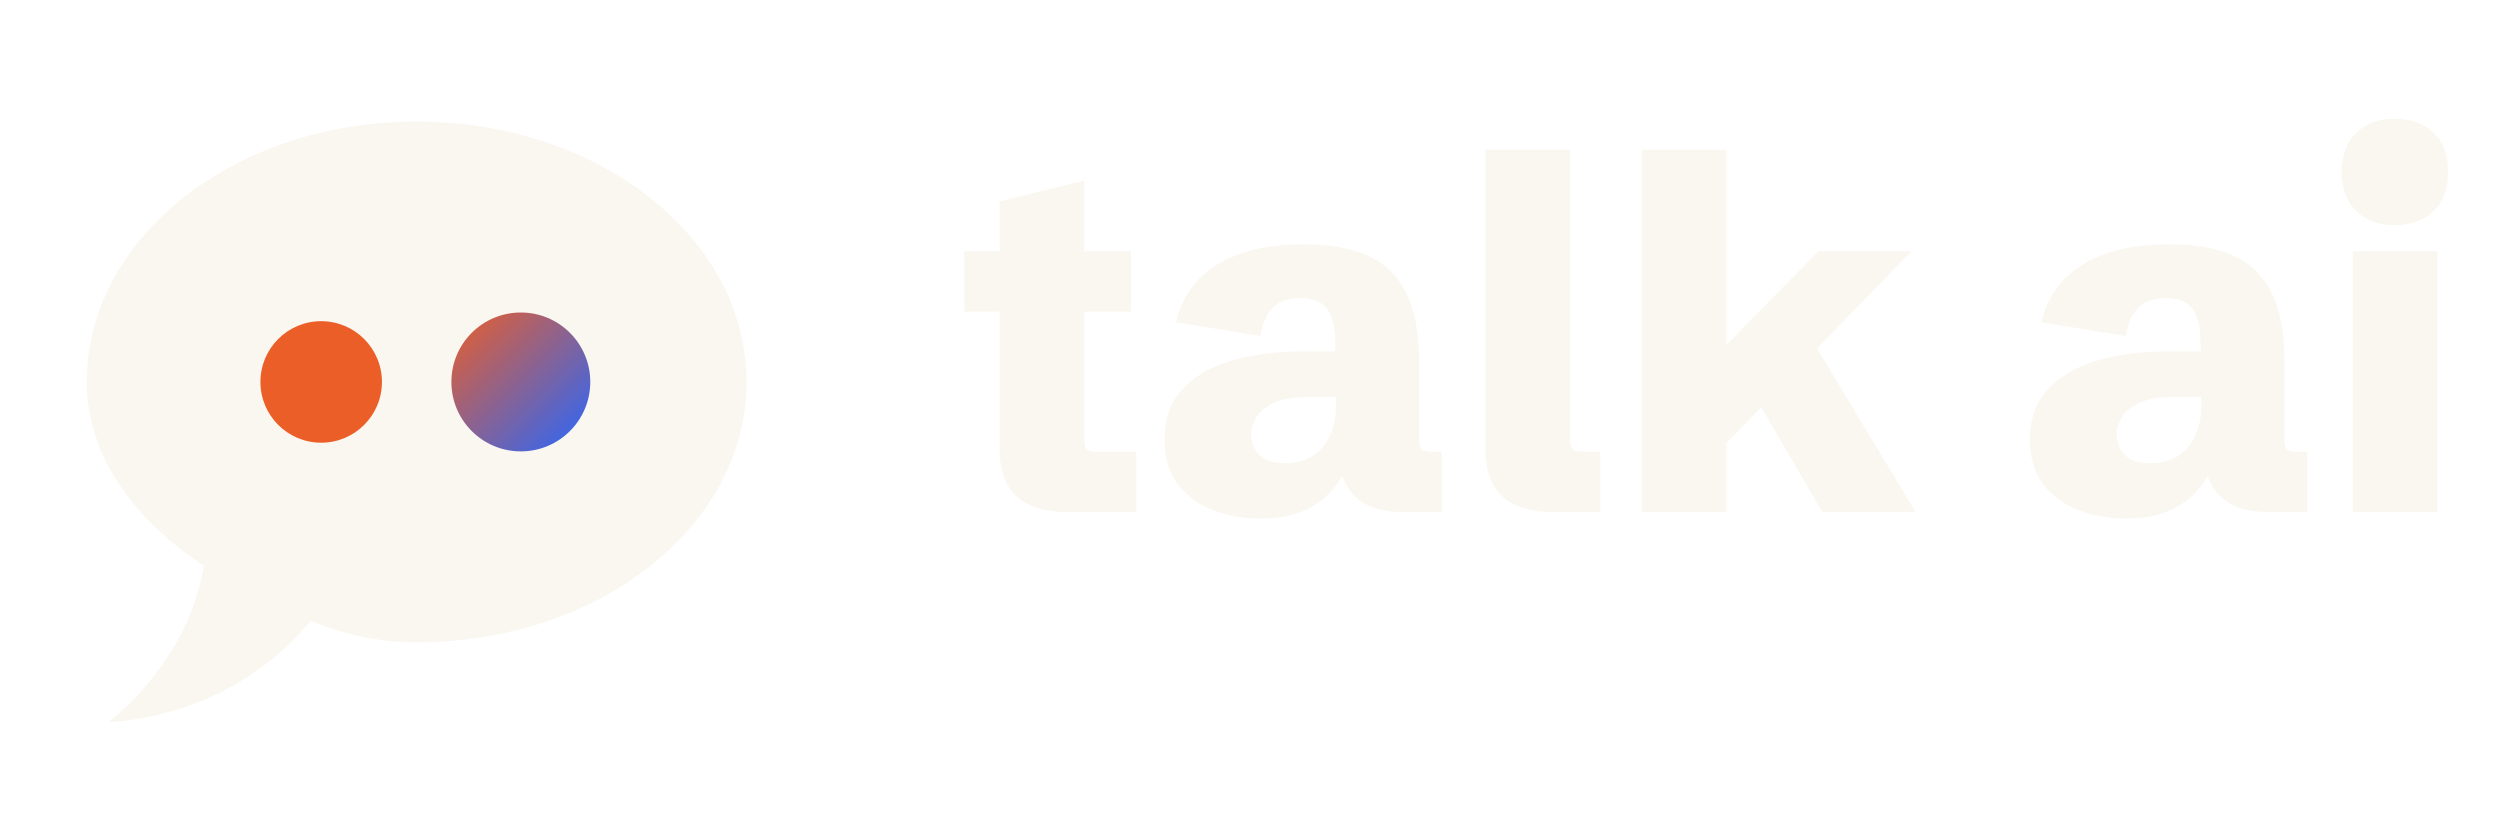
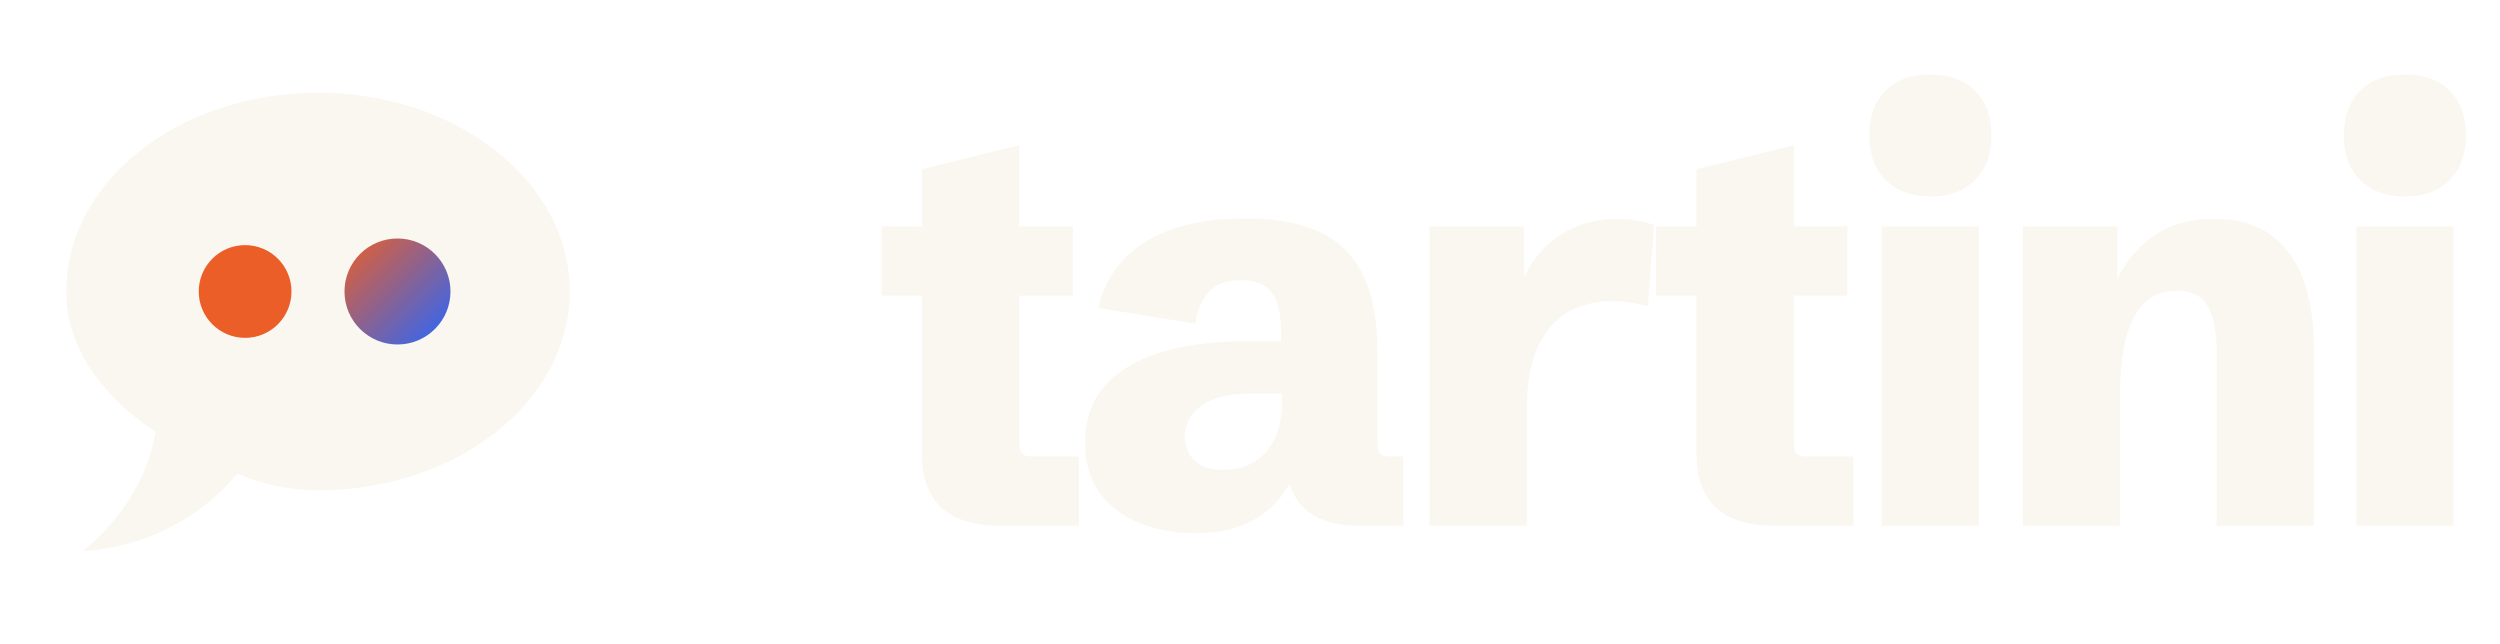
- <svg xmlns="http://www.w3.org/2000/svg" width="288" height="96" viewBox="0 0 288 96" fill="none" aria-label="talk ai">
+ <svg xmlns="http://www.w3.org/2000/svg" width="132.08" height="34.0" viewBox="0 0 132.08 34.0" fill="none" aria-label="Tartini">
  <defs>
-     <linearGradient id="brand-node-d" x1="0" y1="0" x2="1" y2="1">
+     <linearGradient id="tartini-node-d" x1="0" y1="0" x2="1" y2="1">
      <stop stop-color="#EB5E28" />
      <stop offset="1" stop-color="#2667FF" />
    </linearGradient>
  </defs>
-   <path fill="#FAF7F0" d="M48 14 C69 14 86 27.4 86 44 C86 60.6 69 74 48 74 C43.7 74 39.6 73.1 35.8 71.5 C30.2 78.3 21.8 82.6 12.5 83.2 C18.4 78.4 22.3 72.1 23.5 65.2 C15.2 59.7 10 52.3 10 44 C10 27.4 27 14 48 14 Z" />
-   <circle cx="37" cy="44" r="7" fill="#EB5E28" />
-   <circle cx="60" cy="44" r="8" fill="url(#brand-node-d)" />
-   <g transform="translate(110 59) scale(0.027832 -0.027832)">
-     <path fill="#FAF7F0" d="M470.243 0.0Q326.856 0.0 256.062 64.901Q185.267 129.803 185.267 257.683V829.958H38.778V1080.0H185.267V1286.35L535.622 1372.654V1080.0H729.186V829.958H535.622V305.828Q535.622 272.356 545.122 261.199Q554.622 250.042 585.622 250.042H750.622V0.0Z M1262.218 -26.358Q1160.506 -26.358 1070.395 7.675Q980.284 41.708 923.922 114.101Q867.56 186.494 867.56 301.074Q867.56 424.798 939.101 505.619Q1010.642 586.44 1141.539 626.115Q1272.436 665.79 1451.576 665.79H1592.276L1574.276 634.428V698.144Q1574.276 795.918 1540.747 841.051Q1507.218 886.185 1430.021 886.185Q1355.107 886.185 1316.295 846.335Q1277.482 806.485 1264.836 729.28L915.49 785.642Q934.708 876.572 996.531 949.644Q1058.354 1022.716 1169.788 1065.716Q1281.222 1108.716 1449.095 1108.716Q1596.601 1108.716 1702.288 1064.718Q1807.976 1020.72 1864.661 914.751Q1921.346 808.782 1921.346 621.975V305.828Q1921.346 272.042 1930.846 261.042Q1940.346 250.042 1971.346 250.042H2015.054V0.0H1858.535Q1722.938 0.0 1656.109 65.294Q1589.28 130.589 1589.28 257.683V298.313L1652.794 270.803Q1640.724 227.231 1617.405 176.263Q1594.087 125.296 1550.838 79.15Q1507.589 33.004 1437.408 3.323Q1367.226 -26.358 1262.218 -26.358ZM1367.029 202.461Q1431.951 202.461 1478.977 231.278Q1526.004 260.095 1551.819 314.975Q1577.634 369.856 1577.634 447.761V477.197H1469.156Q1373.099 477.197 1320.179 452.023Q1267.26 426.848 1246.657 391.068Q1226.054 355.288 1226.054 321.58Q1226.054 299.663 1236.871 271.632Q1247.688 243.601 1277.967 223.031Q1308.247 202.461 1367.029 202.461Z M2481.391 0.0Q2338.004 0.0 2267.21 64.901Q2196.416 129.803 2196.416 257.683V1500.0H2546.77V305.828Q2546.77 272.356 2556.27 261.199Q2565.77 250.042 2596.77 250.042H2671.116V0.0Z M2843.346 0.0V1500.0H3193.7V691.321L3574.152 1080.0H3959.568L3568.589 677.86L3977.215 0.0H3591.144L3337.334 434.596L3193.7 286.67V0.0Z M4844.218 -26.358Q4742.506 -26.358 4652.395 7.675Q4562.284 41.708 4505.922 114.101Q4449.56 186.494 4449.56 301.074Q4449.56 424.798 4521.101 505.619Q4592.642 586.44 4723.539 626.115Q4854.436 665.79 5033.576 665.79H5174.276L5156.276 634.428V698.144Q5156.276 795.918 5122.747 841.051Q5089.218 886.185 5012.021 886.185Q4937.107 886.185 4898.295 846.335Q4859.482 806.485 4846.836 729.28L4497.49 785.642Q4516.708 876.572 4578.531 949.644Q4640.354 1022.716 4751.788 1065.716Q4863.222 1108.716 5031.095 1108.716Q5178.601 1108.716 5284.288 1064.718Q5389.976 1020.72 5446.661 914.751Q5503.346 808.782 5503.346 621.975V305.828Q5503.346 272.042 5512.846 261.042Q5522.346 250.042 5553.346 250.042H5597.054V0.0H5440.535Q5304.938 0.0 5238.109 65.294Q5171.28 130.589 5171.28 257.683V298.313L5234.794 270.803Q5222.724 227.231 5199.405 176.263Q5176.087 125.296 5132.838 79.15Q5089.589 33.004 5019.408 3.323Q4949.226 -26.358 4844.218 -26.358ZM4949.029 202.461Q5013.951 202.461 5060.977 231.278Q5108.004 260.095 5133.819 314.975Q5159.634 369.856 5159.634 447.761V477.197H5051.156Q4955.099 477.197 4902.179 452.023Q4849.26 426.848 4828.657 391.068Q4808.054 355.288 4808.054 321.58Q4808.054 299.663 4818.871 271.632Q4829.688 243.601 4859.967 223.031Q4890.247 202.461 4949.029 202.461Z M5785.346 0.0V1080.0H6135.7V0.0ZM5960.523 1187.901Q5858.506 1187.901 5799.428 1246.979Q5740.35 1306.057 5740.35 1408.074Q5740.35 1510.305 5799.428 1569.276Q5858.506 1628.247 5960.523 1628.247Q6062.753 1628.247 6121.725 1569.276Q6180.696 1510.305 6180.696 1408.074Q6180.696 1306.057 6121.725 1246.979Q6062.753 1187.901 5960.523 1187.901Z" />
+   <g transform="scale(0.35)">
+     <path fill="#FAF7F0" d="M48 14 C69 14 86 27.4 86 44 C86 60.6 69 74 48 74 C43.7 74 39.6 73.1 35.8 71.5 C30.2 78.3 21.8 82.6 12.5 83.2 C18.4 78.4 22.3 72.1 23.5 65.2 C15.2 59.7 10 52.3 10 44 C10 27.4 27 14 48 14 Z" />
+     <circle cx="37" cy="44" r="7" fill="#EB5E28" />
+     <circle cx="60" cy="44" r="8" fill="url(#tartini-node-d)" />
+   </g>
+   <g fill="#FAF7F0">
+     <path d="M52.89 27.78Q50.79 27.78 49.75 26.83Q48.71 25.88 48.71 24.01V15.62H46.57V11.96H48.71V8.94L53.85 7.67V11.96H56.68V15.62H53.85V23.3Q53.85 23.79 53.99 23.96Q54.12 24.12 54.58 24.12H57V27.78Z M63.11 28.17Q61.62 28.17 60.3 27.67Q58.98 27.17 58.15 26.11Q57.33 25.05 57.33 23.37Q57.33 21.56 58.38 20.37Q59.43 19.19 61.34 18.61Q63.26 18.03 65.88 18.03H67.95L67.68 18.49V17.55Q67.68 16.12 67.19 15.46Q66.7 14.8 65.57 14.8Q64.47 14.8 63.9 15.38Q63.33 15.97 63.15 17.1L58.03 16.27Q58.31 14.94 59.22 13.87Q60.12 12.8 61.76 12.17Q63.39 11.54 65.85 11.54Q68.01 11.54 69.56 12.18Q71.1 12.83 71.94 14.38Q72.77 15.93 72.77 18.67V23.3Q72.77 23.8 72.9 23.96Q73.04 24.12 73.5 24.12H74.14V27.78H71.85Q69.86 27.78 68.88 26.82Q67.9 25.87 67.9 24.01V23.41L68.83 23.81Q68.65 24.45 68.31 25.2Q67.97 25.95 67.34 26.62Q66.7 27.3 65.68 27.73Q64.65 28.17 63.11 28.17ZM64.65 24.82Q65.6 24.82 66.29 24.39Q66.97 23.97 67.35 23.17Q67.73 22.36 67.73 21.22V20.79H66.14Q64.73 20.79 63.96 21.16Q63.18 21.53 62.88 22.05Q62.58 22.58 62.58 23.07Q62.58 23.39 62.74 23.8Q62.9 24.21 63.34 24.51Q63.78 24.82 64.65 24.82Z M75.53 27.78V11.96H80.52V15.6L80.3 15.11Q81.07 13.29 82.41 12.43Q83.75 11.56 85.43 11.56Q85.9 11.56 86.4 11.64Q86.89 11.71 87.39 11.89L87.06 16.18Q86.05 15.91 85.13 15.91Q84.32 15.91 83.52 16.18Q82.73 16.44 82.08 17.08Q81.44 17.72 81.05 18.83Q80.66 19.95 80.66 21.63V27.78Z M93.81 27.78Q91.71 27.78 90.67 26.83Q89.63 25.88 89.63 24.01V15.62H87.49V11.96H89.63V8.94L94.77 7.67V11.96H97.6V15.62H94.77V23.3Q94.77 23.79 94.91 23.96Q95.05 24.12 95.5 24.12H97.92V27.78Z M99.42 27.78V11.96H104.55V27.78ZM101.98 10.38Q100.49 10.38 99.62 9.51Q98.76 8.65 98.76 7.16Q98.76 5.66 99.62 4.79Q100.49 3.93 101.98 3.93Q103.48 3.93 104.35 4.79Q105.21 5.66 105.21 7.16Q105.21 8.65 104.35 9.51Q103.48 10.38 101.98 10.38Z M106.87 27.78V11.96H111.86V15.64L111.74 14.98Q112.5 13.33 113.8 12.45Q115.1 11.56 116.94 11.56Q118.85 11.56 120.01 12.44Q121.17 13.31 121.71 14.83Q122.24 16.34 122.24 18.27V27.78H117.11V18.59Q117.11 17.01 116.65 16.19Q116.19 15.36 115 15.36Q113.52 15.36 112.76 16.72Q112 18.07 112 20.94V27.78Z M124.49 27.78V11.96H129.62V27.78ZM127.06 10.38Q125.56 10.38 124.7 9.51Q123.83 8.65 123.83 7.16Q123.83 5.66 124.7 4.79Q125.56 3.93 127.06 3.93Q128.56 3.93 129.42 4.79Q130.28 5.66 130.28 7.16Q130.28 8.65 129.42 9.51Q128.56 10.38 127.06 10.38Z" />
  </g>
</svg>
